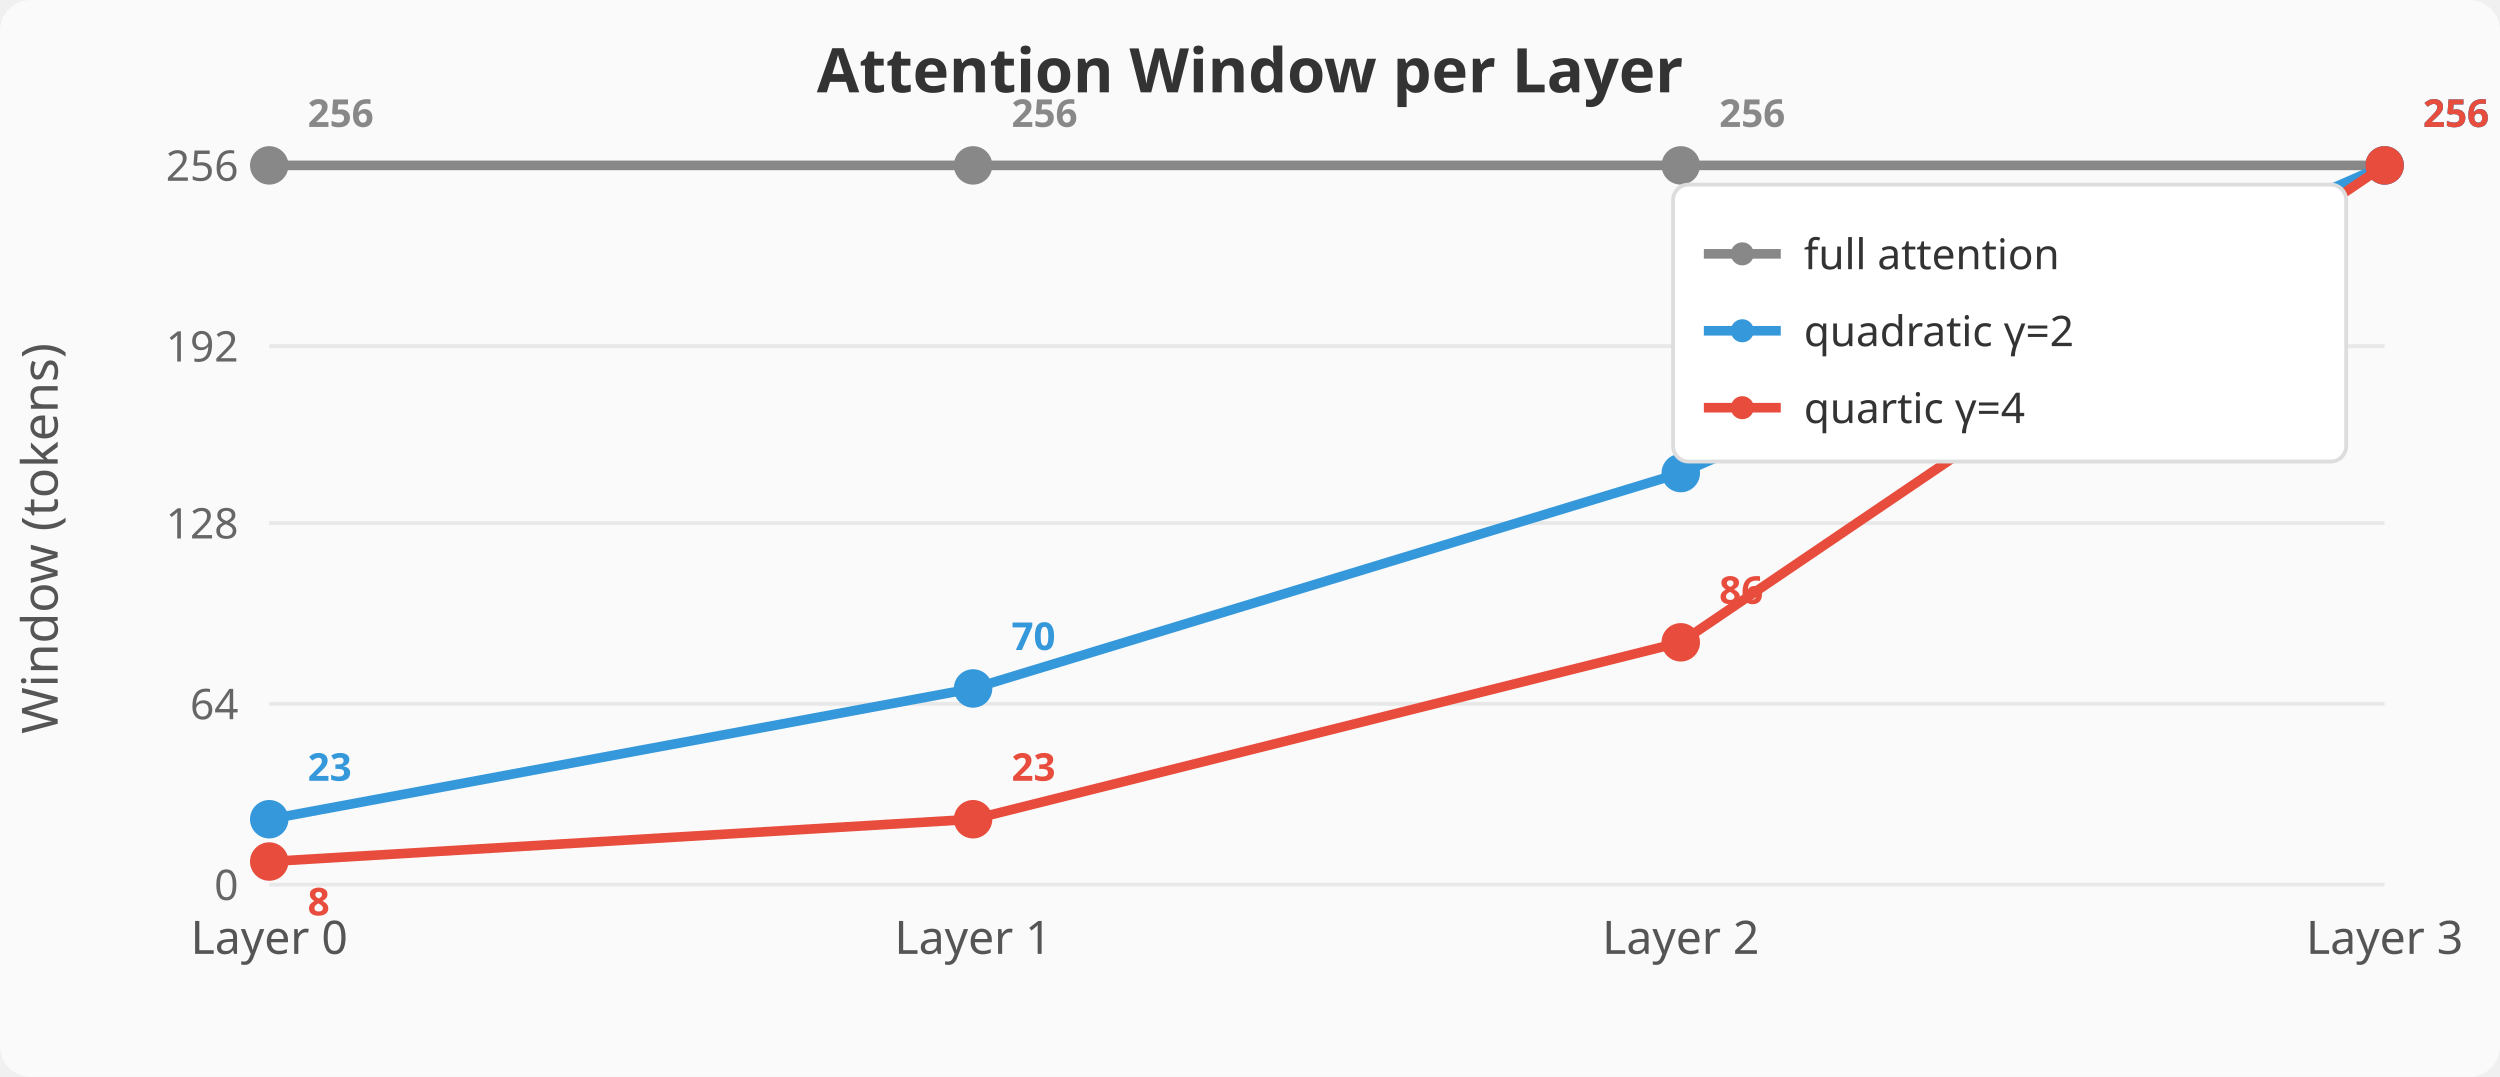
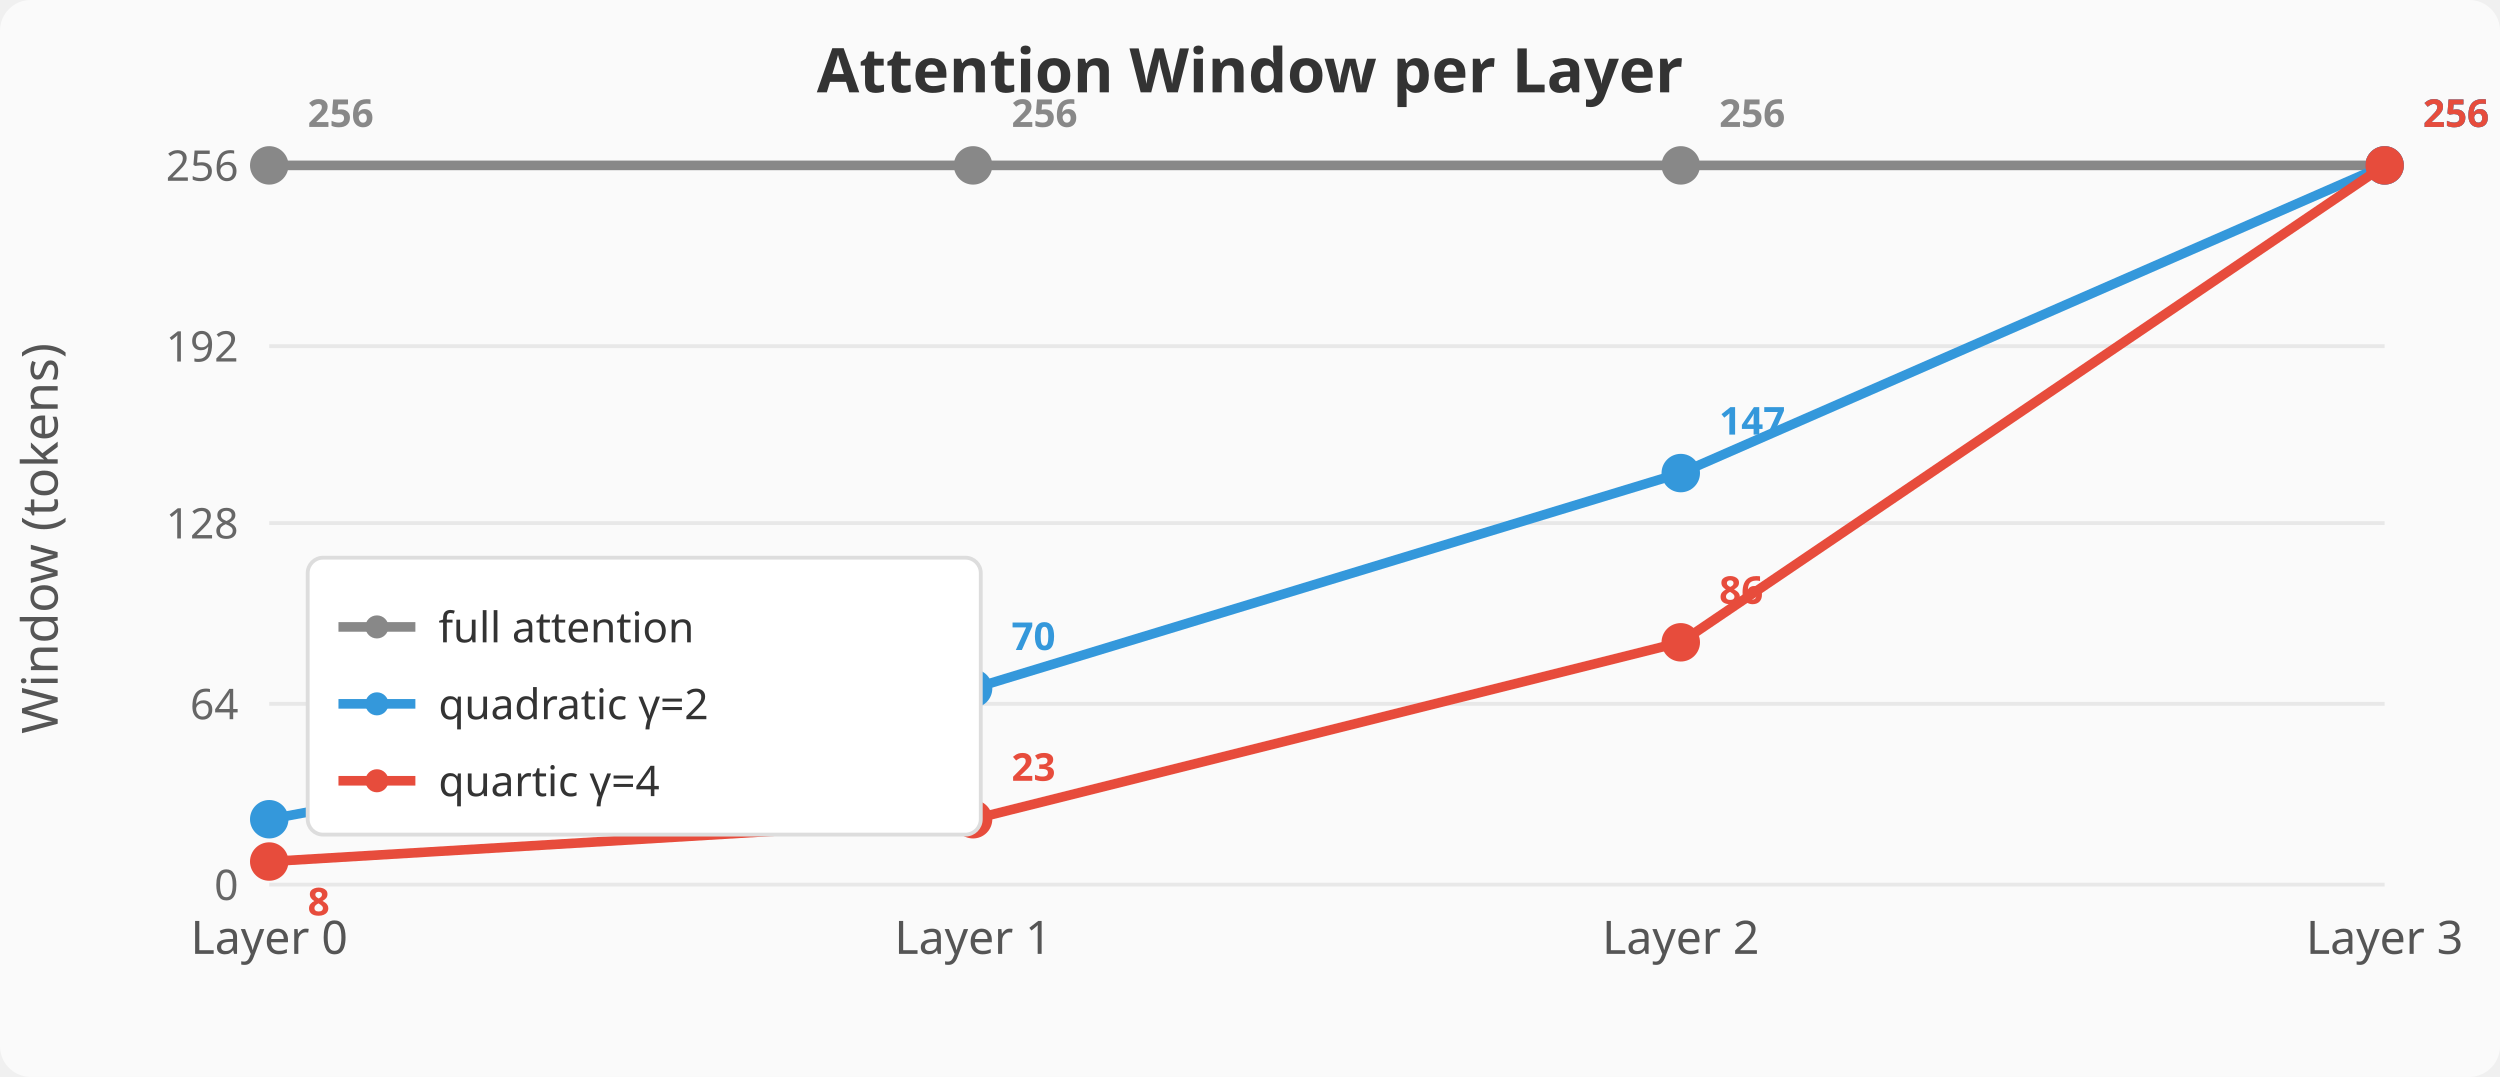
<svg xmlns="http://www.w3.org/2000/svg" viewBox="0 0 650 280" font-family="system-ui,sans-serif">
  <rect width="650" height="280" fill="#fafafa" rx="8" />
  <text x="325" y="24" text-anchor="middle" font-size="16" font-weight="bold" fill="#333">Attention Window per Layer</text>
  <line x1="70" y1="230" x2="620" y2="230" stroke="#e8e8e8" />
  <text x="62" y="234" text-anchor="end" font-size="11" fill="#666">0</text>
  <line x1="70" y1="183" x2="620" y2="183" stroke="#e8e8e8" />
  <text x="62" y="187" text-anchor="end" font-size="11" fill="#666">64</text>
  <line x1="70" y1="136" x2="620" y2="136" stroke="#e8e8e8" />
  <text x="62" y="140" text-anchor="end" font-size="11" fill="#666">128</text>
  <line x1="70" y1="90" x2="620" y2="90" stroke="#e8e8e8" />
  <text x="62" y="94" text-anchor="end" font-size="11" fill="#666">192</text>
  <line x1="70" y1="43" x2="620" y2="43" stroke="#e8e8e8" />
  <text x="62" y="47" text-anchor="end" font-size="11" fill="#666">256</text>
  <text x="70" y="248" text-anchor="middle" font-size="12" fill="#555">Layer 0</text>
  <text x="253" y="248" text-anchor="middle" font-size="12" fill="#555">Layer 1</text>
  <text x="437" y="248" text-anchor="middle" font-size="12" fill="#555">Layer 2</text>
  <text x="620" y="248" text-anchor="middle" font-size="12" fill="#555">Layer 3</text>
  <text x="15" y="140" text-anchor="middle" font-size="13" fill="#555" transform="rotate(-90,15,140)">Window (tokens)</text>
  <path d="M 70,43 L 253,43 L 437,43 L 620,43" fill="none" stroke="#888" stroke-width="2.5" />
  <circle cx="70" cy="43" r="5" fill="#888" />
  <text x="80" y="33" font-size="10" fill="#888" font-weight="bold">256</text>
  <circle cx="253" cy="43" r="5" fill="#888" />
  <text x="263" y="33" font-size="10" fill="#888" font-weight="bold">256</text>
  <circle cx="437" cy="43" r="5" fill="#888" />
  <text x="447" y="33" font-size="10" fill="#888" font-weight="bold">256</text>
  <circle cx="620" cy="43" r="5" fill="#888" />
  <text x="630" y="33" font-size="10" fill="#888" font-weight="bold">256</text>
  <path d="M 70,213 L 253,179 L 437,123 L 620,43" fill="none" stroke="#3498db" stroke-width="2.5" />
  <circle cx="70" cy="213" r="5" fill="#3498db" />
  <text x="80" y="203" font-size="10" fill="#3498db" font-weight="bold">23</text>
  <circle cx="253" cy="179" r="5" fill="#3498db" />
  <text x="263" y="169" font-size="10" fill="#3498db" font-weight="bold">70</text>
  <circle cx="437" cy="123" r="5" fill="#3498db" />
  <text x="447" y="113" font-size="10" fill="#3498db" font-weight="bold">147</text>
  <circle cx="620" cy="43" r="5" fill="#3498db" />
  <text x="630" y="33" font-size="10" fill="#3498db" font-weight="bold">256</text>
  <path d="M 70,224 L 253,213 L 437,167 L 620,43" fill="none" stroke="#e74c3c" stroke-width="2.5" />
  <circle cx="70" cy="224" r="5" fill="#e74c3c" />
  <text x="80" y="238" font-size="10" fill="#e74c3c" font-weight="bold">8</text>
  <circle cx="253" cy="213" r="5" fill="#e74c3c" />
  <text x="263" y="203" font-size="10" fill="#e74c3c" font-weight="bold">23</text>
  <circle cx="437" cy="167" r="5" fill="#e74c3c" />
  <text x="447" y="157" font-size="10" fill="#e74c3c" font-weight="bold">86</text>
  <circle cx="620" cy="43" r="5" fill="#e74c3c" />
  <text x="630" y="33" font-size="10" fill="#e74c3c" font-weight="bold">256</text>
-   <rect x="435" y="48" width="175" height="72" fill="white" stroke="#ddd" rx="4" />
-   <line x1="443" y1="66" x2="463" y2="66" stroke="#888" stroke-width="2.5" />
-   <circle cx="453" cy="66" r="3" fill="#888" />
-   <text x="469" y="70" font-size="11" fill="#333">full attention</text>
-   <line x1="443" y1="86" x2="463" y2="86" stroke="#3498db" stroke-width="2.5" />
-   <circle cx="453" cy="86" r="3" fill="#3498db" />
-   <text x="469" y="90" font-size="11" fill="#333">quadratic γ=2</text>
-   <line x1="443" y1="106" x2="463" y2="106" stroke="#e74c3c" stroke-width="2.5" />
-   <circle cx="453" cy="106" r="3" fill="#e74c3c" />
-   <text x="469" y="110" font-size="11" fill="#333">quartic γ=4</text>
+   <rect x="80" y="145" width="175" height="72" fill="white" stroke="#ddd" rx="4" />
+   <line x1="88" y1="163" x2="108" y2="163" stroke="#888" stroke-width="2.5" />
+   <circle cx="98" cy="163" r="3" fill="#888" />
+   <text x="114" y="167" font-size="11" fill="#333">full attention</text>
+   <line x1="88" y1="183" x2="108" y2="183" stroke="#3498db" stroke-width="2.5" />
+   <circle cx="98" cy="183" r="3" fill="#3498db" />
+   <text x="114" y="187" font-size="11" fill="#333">quadratic γ=2</text>
+   <line x1="88" y1="203" x2="108" y2="203" stroke="#e74c3c" stroke-width="2.5" />
+   <circle cx="98" cy="203" r="3" fill="#e74c3c" />
+   <text x="114" y="207" font-size="11" fill="#333">quartic γ=4</text>
</svg>
